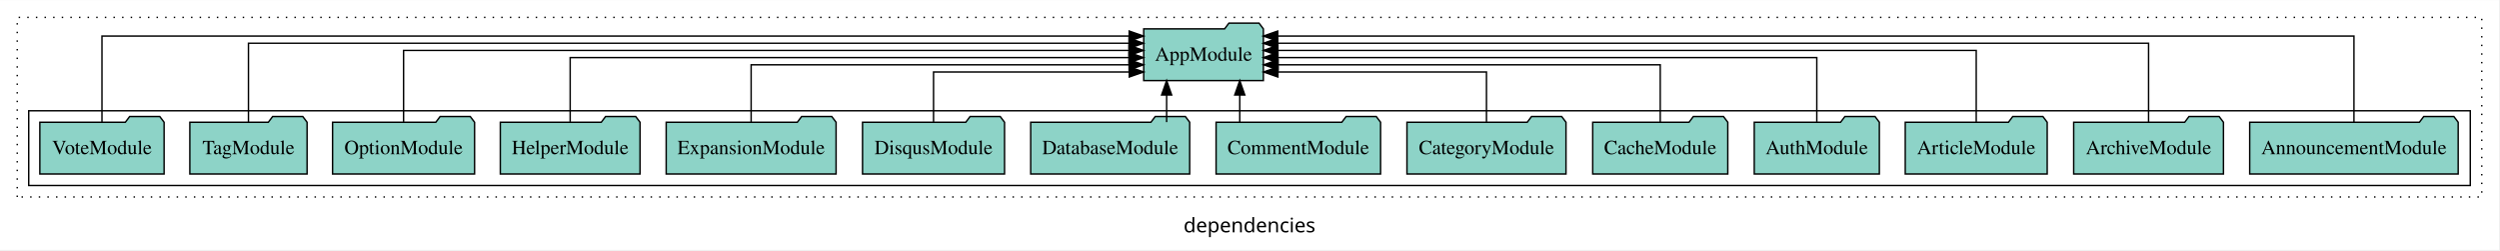
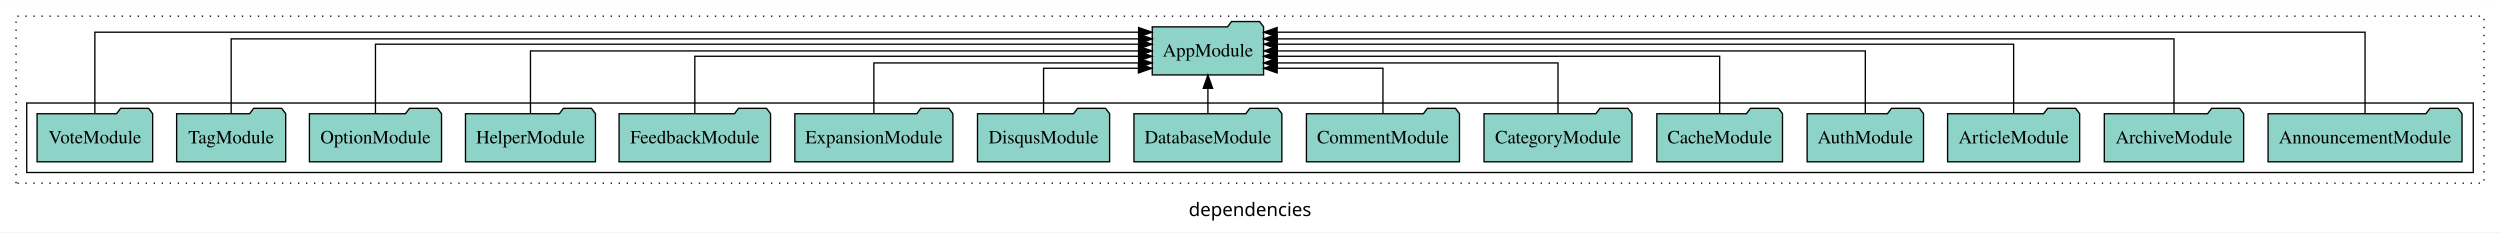
- <svg xmlns="http://www.w3.org/2000/svg" width="1740pt" height="174pt" viewBox="0.00 0.00 1740.00 173.80">
+ <svg xmlns="http://www.w3.org/2000/svg" width="1871pt" height="174pt" viewBox="0.00 0.00 1871.00 173.80">
  <g id="graph0" class="graph" transform="scale(1 1) rotate(0) translate(4 169.8)">
-     <polygon fill="white" stroke="transparent" points="-4,4 -4,-169.8 1736,-169.8 1736,4 -4,4" />
-     <text text-anchor="middle" x="866" y="-8.2" font-family="sans-serif" font-size="14.00">dependencies</text>
+     <polygon fill="white" stroke="transparent" points="-4,4 -4,-169.8 1867,-169.8 1867,4 -4,4" />
+     <text text-anchor="middle" x="931.5" y="-8.2" font-family="sans-serif" font-size="14.00">dependencies</text>
    <g id="clust1" class="cluster">
-       <polygon fill="none" stroke="black" stroke-dasharray="1,5" points="8,-32.8 8,-157.8 1724,-157.8 1724,-32.8 8,-32.8" />
+       <polygon fill="none" stroke="black" stroke-dasharray="1,5" points="8,-32.8 8,-157.8 1855,-157.8 1855,-32.8 8,-32.8" />
    </g>
    <g id="clust3" class="cluster">
-       <polygon fill="none" stroke="black" points="16,-40.8 16,-92.8 1716,-92.8 1716,-40.8 16,-40.8" />
+       <polygon fill="none" stroke="black" points="16,-40.8 16,-92.8 1847,-92.8 1847,-40.8 16,-40.8" />
    </g>
    <g id="node1" class="node">
-       <polygon fill="#8dd3c7" stroke="black" points="1707.58,-84.8 1704.58,-88.8 1683.58,-88.8 1680.58,-84.8 1562.42,-84.8 1562.42,-48.8 1707.58,-48.8 1707.58,-84.8" />
-       <text text-anchor="middle" x="1635" y="-62.6" font-family="Times,serif" font-size="14.00">AnnouncementModule</text>
+       <polygon fill="#8dd3c7" stroke="black" points="1838.58,-84.8 1835.58,-88.8 1814.58,-88.8 1811.58,-84.8 1693.42,-84.8 1693.42,-48.8 1838.58,-48.8 1838.58,-84.8" />
+       <text text-anchor="middle" x="1766" y="-62.6" font-family="Times,serif" font-size="14.00">AnnouncementModule</text>
    </g>
-     <g id="node15" class="node">
-       <polygon fill="#8dd3c7" stroke="black" points="875.66,-149.8 872.66,-153.8 851.66,-153.8 848.66,-149.8 792.34,-149.8 792.34,-113.8 875.66,-113.8 875.66,-149.8" />
-       <text text-anchor="middle" x="834" y="-127.6" font-family="Times,serif" font-size="14.00">AppModule</text>
+     <g id="node16" class="node">
+       <polygon fill="#8dd3c7" stroke="black" points="941.66,-149.8 938.66,-153.8 917.66,-153.8 914.66,-149.8 858.34,-149.8 858.34,-113.8 941.66,-113.8 941.66,-149.8" />
+       <text text-anchor="middle" x="900" y="-127.6" font-family="Times,serif" font-size="14.00">AppModule</text>
    </g>
    <g id="edge1" class="edge">
-       <path fill="none" stroke="black" d="M1635,-84.89C1635,-107.93 1635,-144.8 1635,-144.8 1635,-144.8 885.66,-144.8 885.66,-144.8" />
-       <polygon fill="black" stroke="black" points="885.66,-141.3 875.66,-144.8 885.66,-148.3 885.66,-141.3" />
+       <path fill="none" stroke="black" d="M1766,-85.12C1766,-108.46 1766,-145.8 1766,-145.8 1766,-145.8 951.77,-145.8 951.77,-145.8" />
+       <polygon fill="black" stroke="black" points="951.77,-142.3 941.77,-145.8 951.77,-149.3 951.77,-142.3" />
    </g>
    <g id="node2" class="node">
-       <polygon fill="#8dd3c7" stroke="black" points="1544.14,-84.8 1541.14,-88.8 1520.14,-88.8 1517.14,-84.8 1439.86,-84.8 1439.86,-48.8 1544.14,-48.8 1544.14,-84.8" />
-       <text text-anchor="middle" x="1492" y="-62.6" font-family="Times,serif" font-size="14.00">ArchiveModule</text>
+       <polygon fill="#8dd3c7" stroke="black" points="1675.14,-84.8 1672.14,-88.8 1651.14,-88.8 1648.14,-84.8 1570.86,-84.8 1570.86,-48.8 1675.14,-48.8 1675.14,-84.8" />
+       <text text-anchor="middle" x="1623" y="-62.6" font-family="Times,serif" font-size="14.00">ArchiveModule</text>
    </g>
    <g id="edge2" class="edge">
-       <path fill="none" stroke="black" d="M1492,-84.84C1492,-106.46 1492,-139.8 1492,-139.8 1492,-139.8 885.66,-139.8 885.66,-139.8" />
-       <polygon fill="black" stroke="black" points="885.66,-136.3 875.66,-139.8 885.66,-143.3 885.66,-136.3" />
+       <path fill="none" stroke="black" d="M1623,-85.09C1623,-107.01 1623,-140.8 1623,-140.8 1623,-140.8 951.73,-140.8 951.73,-140.8" />
+       <polygon fill="black" stroke="black" points="951.73,-137.3 941.73,-140.8 951.73,-144.3 951.73,-137.3" />
    </g>
    <g id="node3" class="node">
-       <polygon fill="#8dd3c7" stroke="black" points="1421.42,-84.8 1418.42,-88.8 1397.42,-88.8 1394.42,-84.8 1322.58,-84.8 1322.58,-48.8 1421.42,-48.8 1421.42,-84.8" />
-       <text text-anchor="middle" x="1372" y="-62.6" font-family="Times,serif" font-size="14.00">ArticleModule</text>
+       <polygon fill="#8dd3c7" stroke="black" points="1552.42,-84.8 1549.42,-88.8 1528.42,-88.8 1525.42,-84.8 1453.58,-84.8 1453.58,-48.8 1552.42,-48.8 1552.42,-84.8" />
+       <text text-anchor="middle" x="1503" y="-62.6" font-family="Times,serif" font-size="14.00">ArticleModule</text>
    </g>
    <g id="edge3" class="edge">
-       <path fill="none" stroke="black" d="M1372,-85.02C1372,-105.17 1372,-134.8 1372,-134.8 1372,-134.8 885.77,-134.8 885.77,-134.8" />
-       <polygon fill="black" stroke="black" points="885.77,-131.3 875.77,-134.8 885.77,-138.3 885.77,-131.3" />
+       <path fill="none" stroke="black" d="M1503,-84.83C1503,-105.57 1503,-136.8 1503,-136.8 1503,-136.8 951.92,-136.8 951.92,-136.8" />
+       <polygon fill="black" stroke="black" points="951.92,-133.3 941.92,-136.8 951.92,-140.3 951.92,-133.3" />
    </g>
    <g id="node4" class="node">
-       <polygon fill="#8dd3c7" stroke="black" points="1304.55,-84.8 1301.55,-88.8 1280.55,-88.8 1277.55,-84.8 1217.45,-84.8 1217.45,-48.8 1304.55,-48.8 1304.55,-84.8" />
-       <text text-anchor="middle" x="1261" y="-62.6" font-family="Times,serif" font-size="14.00">AuthModule</text>
+       <polygon fill="#8dd3c7" stroke="black" points="1435.55,-84.8 1432.55,-88.8 1411.55,-88.8 1408.55,-84.8 1348.45,-84.8 1348.45,-48.8 1435.55,-48.8 1435.55,-84.8" />
+       <text text-anchor="middle" x="1392" y="-62.6" font-family="Times,serif" font-size="14.00">AuthModule</text>
    </g>
    <g id="edge4" class="edge">
-       <path fill="none" stroke="black" d="M1261,-85.02C1261,-103.63 1261,-129.8 1261,-129.8 1261,-129.8 885.72,-129.8 885.72,-129.8" />
-       <polygon fill="black" stroke="black" points="885.72,-126.3 875.72,-129.8 885.72,-133.3 885.72,-126.3" />
+       <path fill="none" stroke="black" d="M1392,-84.91C1392,-104.14 1392,-131.8 1392,-131.8 1392,-131.8 951.95,-131.8 951.95,-131.8" />
+       <polygon fill="black" stroke="black" points="951.95,-128.3 941.95,-131.8 951.95,-135.3 951.95,-128.3" />
    </g>
    <g id="node5" class="node">
-       <polygon fill="#8dd3c7" stroke="black" points="1199.03,-84.8 1196.03,-88.8 1175.03,-88.8 1172.03,-84.8 1104.97,-84.8 1104.97,-48.8 1199.03,-48.8 1199.03,-84.8" />
-       <text text-anchor="middle" x="1152" y="-62.6" font-family="Times,serif" font-size="14.00">CacheModule</text>
+       <polygon fill="#8dd3c7" stroke="black" points="1330.03,-84.8 1327.03,-88.8 1306.03,-88.8 1303.03,-84.8 1235.97,-84.8 1235.97,-48.8 1330.03,-48.8 1330.03,-84.8" />
+       <text text-anchor="middle" x="1283" y="-62.6" font-family="Times,serif" font-size="14.00">CacheModule</text>
    </g>
    <g id="edge5" class="edge">
-       <path fill="none" stroke="black" d="M1152,-84.83C1152,-101.86 1152,-124.8 1152,-124.8 1152,-124.8 885.9,-124.8 885.9,-124.8" />
-       <polygon fill="black" stroke="black" points="885.9,-121.3 875.9,-124.8 885.9,-128.3 885.9,-121.3" />
+       <path fill="none" stroke="black" d="M1283,-85.1C1283,-103.07 1283,-127.8 1283,-127.8 1283,-127.8 951.72,-127.8 951.72,-127.8" />
+       <polygon fill="black" stroke="black" points="951.72,-124.3 941.72,-127.8 951.72,-131.3 951.72,-124.3" />
    </g>
    <g id="node6" class="node">
-       <polygon fill="#8dd3c7" stroke="black" points="1086.37,-84.8 1083.37,-88.8 1062.37,-88.8 1059.37,-84.8 975.63,-84.8 975.63,-48.8 1086.37,-48.8 1086.37,-84.8" />
-       <text text-anchor="middle" x="1031" y="-62.6" font-family="Times,serif" font-size="14.00">CategoryModule</text>
+       <polygon fill="#8dd3c7" stroke="black" points="1217.37,-84.8 1214.37,-88.8 1193.37,-88.8 1190.37,-84.8 1106.63,-84.8 1106.63,-48.8 1217.37,-48.8 1217.37,-84.8" />
+       <text text-anchor="middle" x="1162" y="-62.6" font-family="Times,serif" font-size="14.00">CategoryModule</text>
    </g>
    <g id="edge6" class="edge">
-       <path fill="none" stroke="black" d="M1031,-85.04C1031,-100.37 1031,-119.8 1031,-119.8 1031,-119.8 885.78,-119.8 885.78,-119.8" />
-       <polygon fill="black" stroke="black" points="885.78,-116.3 875.78,-119.8 885.78,-123.3 885.78,-116.3" />
+       <path fill="none" stroke="black" d="M1162,-84.83C1162,-101.2 1162,-122.8 1162,-122.8 1162,-122.8 951.8,-122.8 951.8,-122.8" />
+       <polygon fill="black" stroke="black" points="951.8,-119.3 941.8,-122.8 951.8,-126.3 951.8,-119.3" />
    </g>
    <g id="node7" class="node">
-       <polygon fill="#8dd3c7" stroke="black" points="957.27,-84.8 954.27,-88.8 933.27,-88.8 930.27,-84.8 842.73,-84.8 842.73,-48.8 957.27,-48.8 957.27,-84.8" />
-       <text text-anchor="middle" x="900" y="-62.6" font-family="Times,serif" font-size="14.00">CommentModule</text>
+       <polygon fill="#8dd3c7" stroke="black" points="1088.27,-84.8 1085.27,-88.8 1064.27,-88.8 1061.27,-84.8 973.73,-84.8 973.73,-48.8 1088.27,-48.8 1088.27,-84.8" />
+       <text text-anchor="middle" x="1031" y="-62.6" font-family="Times,serif" font-size="14.00">CommentModule</text>
    </g>
    <g id="edge7" class="edge">
-       <path fill="none" stroke="black" d="M859.22,-84.91C859.22,-84.91 859.22,-103.79 859.22,-103.79" />
-       <polygon fill="black" stroke="black" points="855.72,-103.79 859.22,-113.79 862.72,-103.79 855.72,-103.79" />
+       <path fill="none" stroke="black" d="M1031,-84.99C1031,-99.98 1031,-118.8 1031,-118.8 1031,-118.8 951.81,-118.8 951.81,-118.8" />
+       <polygon fill="black" stroke="black" points="951.81,-115.3 941.81,-118.8 951.81,-122.3 951.81,-115.3" />
    </g>
    <g id="node8" class="node">
-       <polygon fill="#8dd3c7" stroke="black" points="824.35,-84.8 821.35,-88.8 800.35,-88.8 797.35,-84.8 713.65,-84.8 713.65,-48.8 824.35,-48.8 824.35,-84.8" />
-       <text text-anchor="middle" x="769" y="-62.6" font-family="Times,serif" font-size="14.00">DatabaseModule</text>
+       <polygon fill="#8dd3c7" stroke="black" points="955.35,-84.8 952.35,-88.8 931.35,-88.8 928.35,-84.8 844.65,-84.8 844.65,-48.8 955.35,-48.8 955.35,-84.8" />
+       <text text-anchor="middle" x="900" y="-62.6" font-family="Times,serif" font-size="14.00">DatabaseModule</text>
    </g>
    <g id="edge8" class="edge">
-       <path fill="none" stroke="black" d="M808.3,-84.91C808.3,-84.91 808.3,-103.79 808.3,-103.79" />
-       <polygon fill="black" stroke="black" points="804.8,-103.79 808.3,-113.79 811.8,-103.79 804.8,-103.79" />
+       <path fill="none" stroke="black" d="M900,-84.91C900,-84.91 900,-103.79 900,-103.79" />
+       <polygon fill="black" stroke="black" points="896.5,-103.79 900,-113.79 903.5,-103.79 896.5,-103.79" />
    </g>
    <g id="node9" class="node">
-       <polygon fill="#8dd3c7" stroke="black" points="695.44,-84.8 692.44,-88.8 671.44,-88.8 668.44,-84.8 596.56,-84.8 596.56,-48.8 695.44,-48.8 695.44,-84.8" />
-       <text text-anchor="middle" x="646" y="-62.6" font-family="Times,serif" font-size="14.00">DisqusModule</text>
+       <polygon fill="#8dd3c7" stroke="black" points="826.44,-84.8 823.44,-88.8 802.44,-88.8 799.44,-84.8 727.56,-84.8 727.56,-48.8 826.44,-48.8 826.44,-84.8" />
+       <text text-anchor="middle" x="777" y="-62.6" font-family="Times,serif" font-size="14.00">DisqusModule</text>
    </g>
    <g id="edge9" class="edge">
-       <path fill="none" stroke="black" d="M646,-85.04C646,-100.37 646,-119.8 646,-119.8 646,-119.8 782.28,-119.8 782.28,-119.8" />
-       <polygon fill="black" stroke="black" points="782.28,-123.3 792.28,-119.8 782.28,-116.3 782.28,-123.3" />
+       <path fill="none" stroke="black" d="M777,-84.99C777,-99.98 777,-118.8 777,-118.8 777,-118.8 848.01,-118.8 848.01,-118.8" />
+       <polygon fill="black" stroke="black" points="848.01,-122.3 858.01,-118.8 848.01,-115.3 848.01,-122.3" />
    </g>
    <g id="node10" class="node">
-       <polygon fill="#8dd3c7" stroke="black" points="578.15,-84.8 575.15,-88.8 554.15,-88.8 551.15,-84.8 459.85,-84.8 459.85,-48.8 578.15,-48.8 578.15,-84.8" />
-       <text text-anchor="middle" x="519" y="-62.6" font-family="Times,serif" font-size="14.00">ExpansionModule</text>
+       <polygon fill="#8dd3c7" stroke="black" points="709.15,-84.8 706.15,-88.8 685.15,-88.8 682.15,-84.8 590.85,-84.8 590.85,-48.8 709.15,-48.8 709.15,-84.8" />
+       <text text-anchor="middle" x="650" y="-62.6" font-family="Times,serif" font-size="14.00">ExpansionModule</text>
    </g>
    <g id="edge10" class="edge">
-       <path fill="none" stroke="black" d="M519,-84.83C519,-101.86 519,-124.8 519,-124.8 519,-124.8 782.17,-124.8 782.17,-124.8" />
-       <polygon fill="black" stroke="black" points="782.17,-128.3 792.17,-124.8 782.17,-121.3 782.17,-128.3" />
+       <path fill="none" stroke="black" d="M650,-84.83C650,-101.2 650,-122.8 650,-122.8 650,-122.8 848.16,-122.8 848.16,-122.8" />
+       <polygon fill="black" stroke="black" points="848.16,-126.3 858.16,-122.8 848.16,-119.3 848.16,-126.3" />
    </g>
    <g id="node11" class="node">
+       <polygon fill="#8dd3c7" stroke="black" points="572.69,-84.8 569.69,-88.8 548.69,-88.8 545.69,-84.8 459.31,-84.8 459.31,-48.8 572.69,-48.8 572.69,-84.8" />
+       <text text-anchor="middle" x="516" y="-62.6" font-family="Times,serif" font-size="14.00">FeedbackModule</text>
+     </g>
+     <g id="edge11" class="edge">
+       <path fill="none" stroke="black" d="M516,-85.1C516,-103.07 516,-127.8 516,-127.8 516,-127.8 848.17,-127.8 848.17,-127.8" />
+       <polygon fill="black" stroke="black" points="848.17,-131.3 858.17,-127.8 848.17,-124.3 848.17,-131.3" />
+     </g>
+     <g id="node12" class="node">
      <polygon fill="#8dd3c7" stroke="black" points="441.64,-84.8 438.64,-88.8 417.64,-88.8 414.64,-84.8 344.36,-84.8 344.36,-48.8 441.64,-48.8 441.64,-84.8" />
      <text text-anchor="middle" x="393" y="-62.6" font-family="Times,serif" font-size="14.00">HelperModule</text>
    </g>
-     <g id="edge11" class="edge">
-       <path fill="none" stroke="black" d="M393,-85.02C393,-103.63 393,-129.8 393,-129.8 393,-129.8 782.11,-129.8 782.11,-129.8" />
-       <polygon fill="black" stroke="black" points="782.11,-133.3 792.11,-129.8 782.11,-126.3 782.11,-133.3" />
+     <g id="edge12" class="edge">
+       <path fill="none" stroke="black" d="M393,-84.91C393,-104.14 393,-131.8 393,-131.8 393,-131.8 848.08,-131.8 848.08,-131.8" />
+       <polygon fill="black" stroke="black" points="848.08,-135.3 858.08,-131.8 848.08,-128.3 848.08,-135.3" />
    </g>
-     <g id="node12" class="node">
+     <g id="node13" class="node">
      <polygon fill="#8dd3c7" stroke="black" points="326.44,-84.8 323.44,-88.8 302.44,-88.8 299.44,-84.8 227.56,-84.8 227.56,-48.8 326.44,-48.8 326.44,-84.8" />
      <text text-anchor="middle" x="277" y="-62.6" font-family="Times,serif" font-size="14.00">OptionModule</text>
    </g>
-     <g id="edge12" class="edge">
-       <path fill="none" stroke="black" d="M277,-85.02C277,-105.17 277,-134.8 277,-134.8 277,-134.8 782.13,-134.8 782.13,-134.8" />
-       <polygon fill="black" stroke="black" points="782.13,-138.3 792.13,-134.8 782.13,-131.3 782.13,-138.3" />
+     <g id="edge13" class="edge">
+       <path fill="none" stroke="black" d="M277,-84.83C277,-105.57 277,-136.8 277,-136.8 277,-136.8 848.16,-136.8 848.16,-136.8" />
+       <polygon fill="black" stroke="black" points="848.16,-140.3 858.16,-136.8 848.16,-133.3 848.16,-140.3" />
    </g>
-     <g id="node13" class="node">
+     <g id="node14" class="node">
      <polygon fill="#8dd3c7" stroke="black" points="209.82,-84.8 206.82,-88.8 185.82,-88.8 182.82,-84.8 128.18,-84.8 128.18,-48.8 209.82,-48.8 209.82,-84.8" />
      <text text-anchor="middle" x="169" y="-62.6" font-family="Times,serif" font-size="14.00">TagModule</text>
    </g>
-     <g id="edge13" class="edge">
-       <path fill="none" stroke="black" d="M169,-84.84C169,-106.46 169,-139.8 169,-139.8 169,-139.8 782.15,-139.8 782.15,-139.8" />
-       <polygon fill="black" stroke="black" points="782.15,-143.3 792.15,-139.8 782.15,-136.3 782.15,-143.3" />
+     <g id="edge14" class="edge">
+       <path fill="none" stroke="black" d="M169,-85.09C169,-107.01 169,-140.8 169,-140.8 169,-140.8 848.34,-140.8 848.34,-140.8" />
+       <polygon fill="black" stroke="black" points="848.34,-144.3 858.34,-140.8 848.34,-137.3 848.34,-144.3" />
    </g>
-     <g id="node14" class="node">
+     <g id="node15" class="node">
      <polygon fill="#8dd3c7" stroke="black" points="110.26,-84.8 107.26,-88.8 86.26,-88.8 83.26,-84.8 23.74,-84.8 23.74,-48.8 110.26,-48.8 110.26,-84.8" />
      <text text-anchor="middle" x="67" y="-62.6" font-family="Times,serif" font-size="14.00">VoteModule</text>
    </g>
-     <g id="edge14" class="edge">
-       <path fill="none" stroke="black" d="M67,-84.89C67,-107.93 67,-144.8 67,-144.8 67,-144.8 782.22,-144.8 782.22,-144.8" />
-       <polygon fill="black" stroke="black" points="782.22,-148.3 792.22,-144.8 782.22,-141.3 782.22,-148.3" />
+     <g id="edge15" class="edge">
+       <path fill="none" stroke="black" d="M67,-85.12C67,-108.46 67,-145.8 67,-145.8 67,-145.8 848.12,-145.8 848.12,-145.8" />
+       <polygon fill="black" stroke="black" points="848.12,-149.3 858.12,-145.8 848.12,-142.3 848.12,-149.3" />
    </g>
  </g>
</svg>
